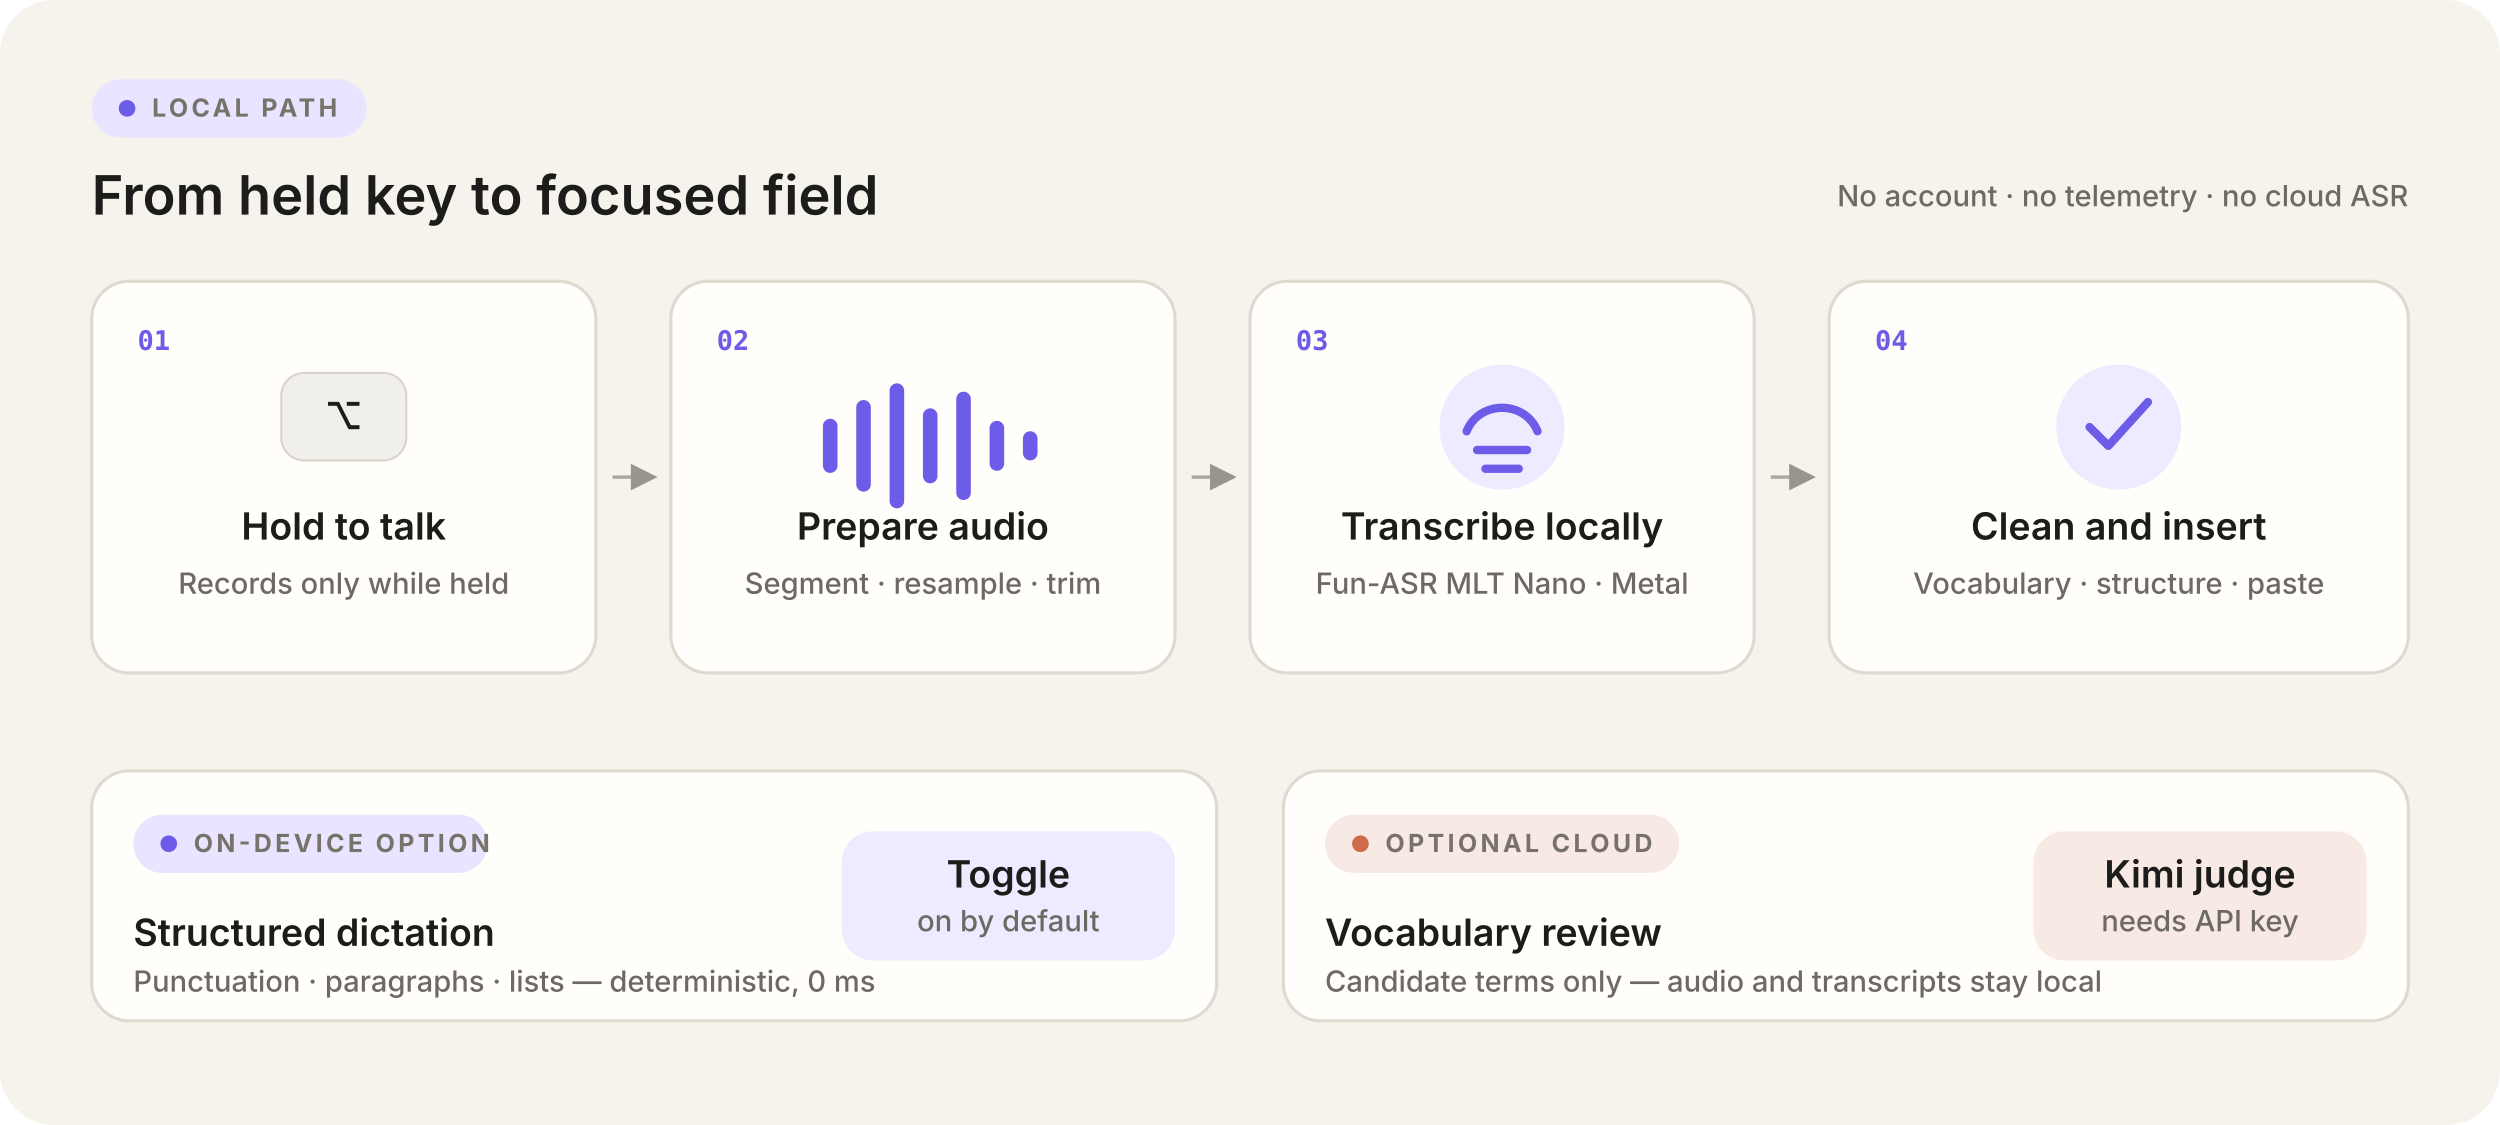
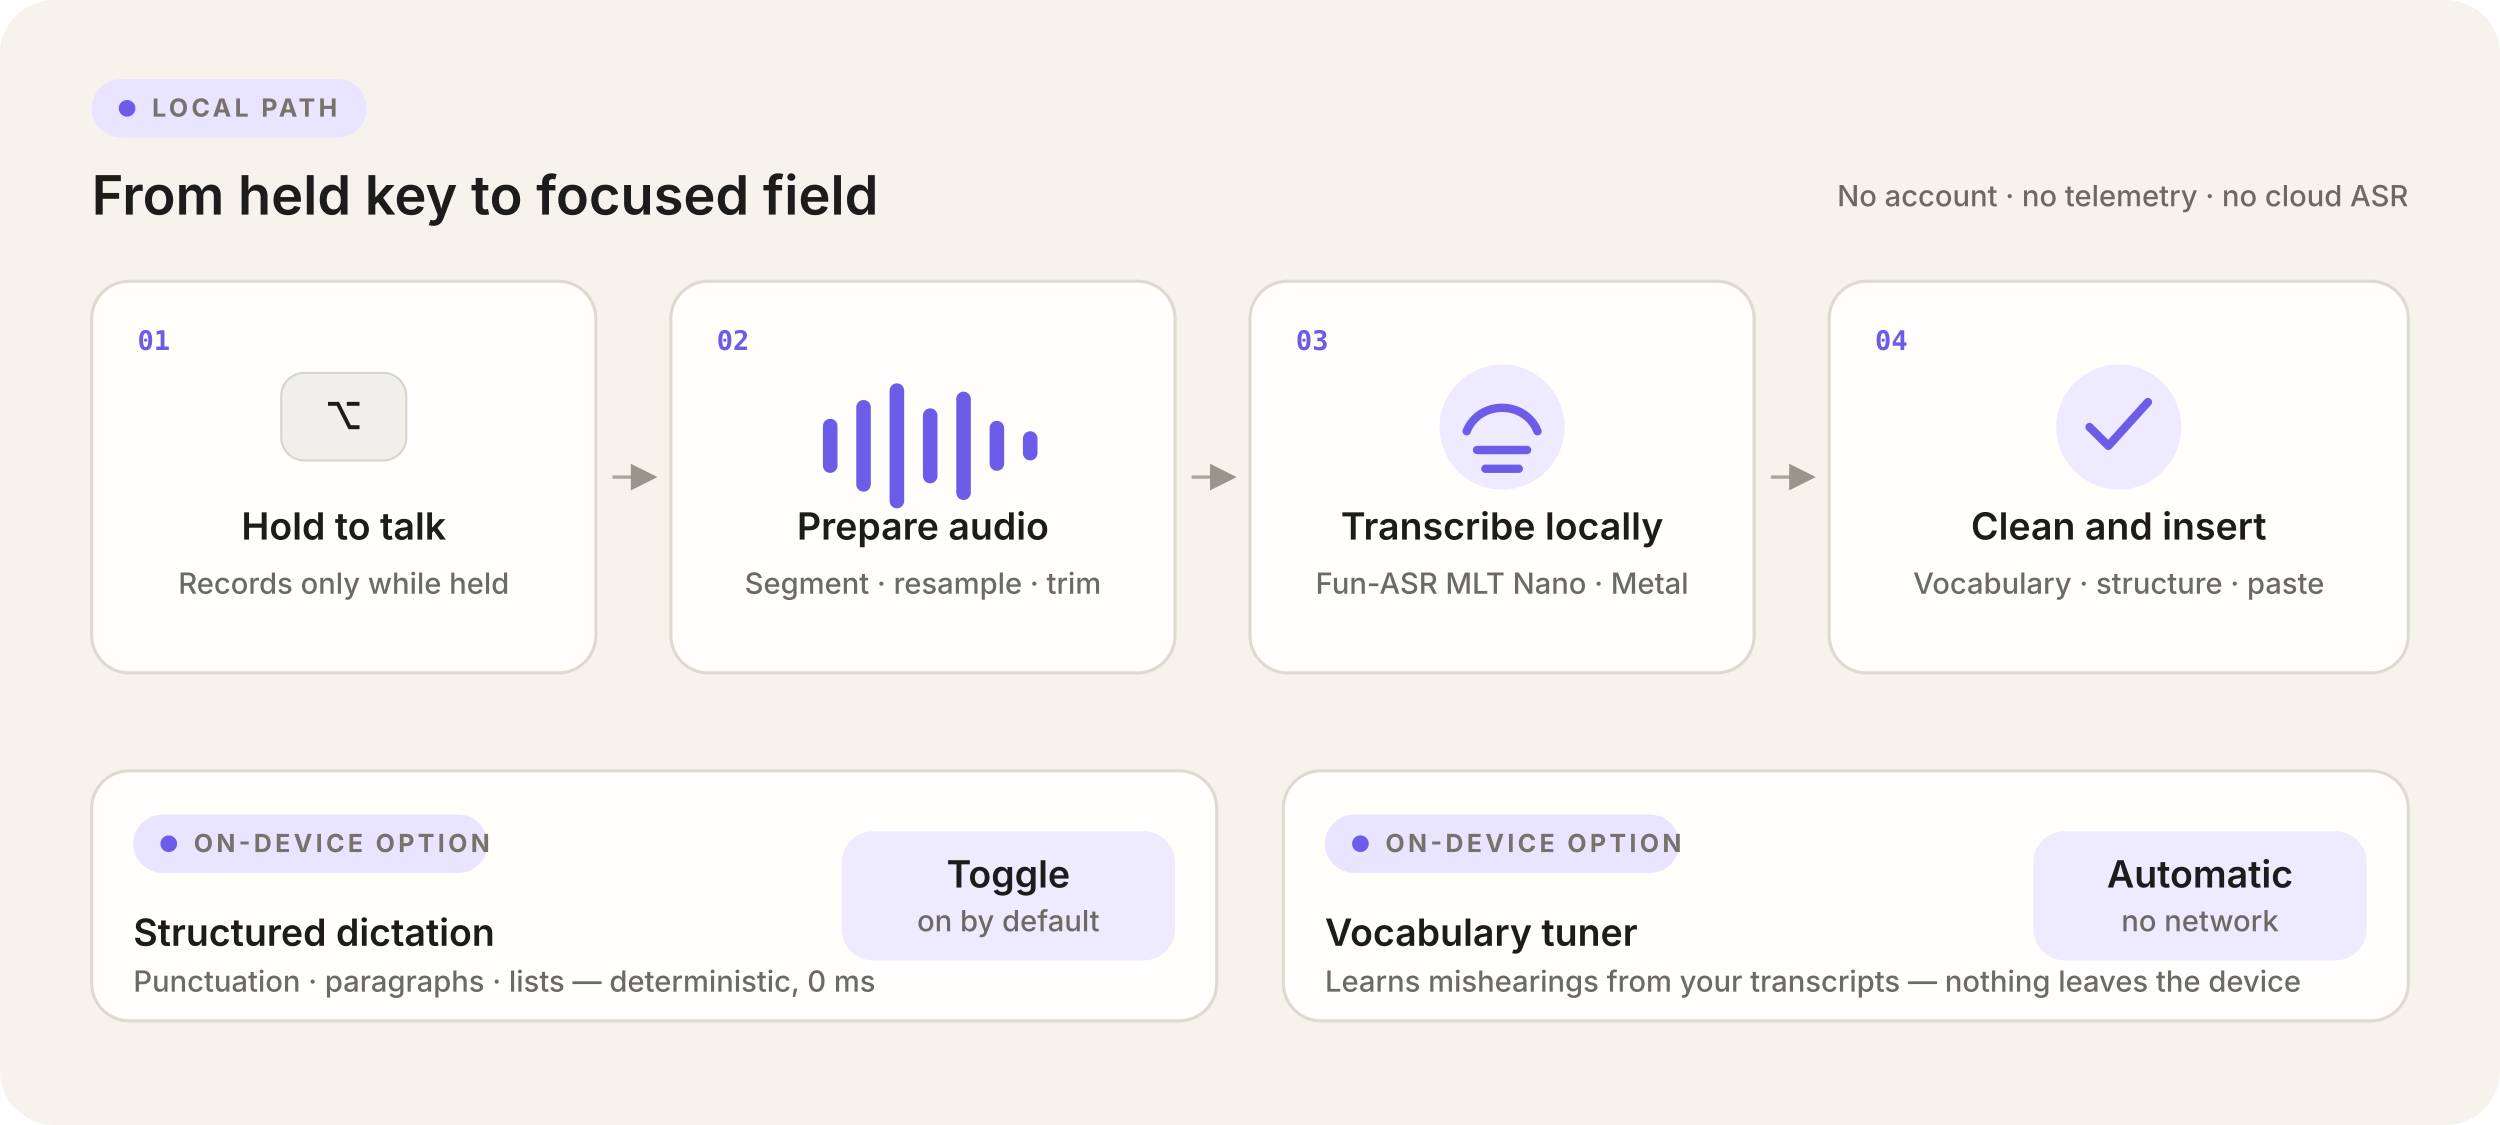
<svg xmlns="http://www.w3.org/2000/svg" width="1200" height="540" viewBox="0 0 1200 540" role="img" aria-labelledby="title desc">
  <defs>
    <marker id="arrow" markerWidth="8" markerHeight="8" refX="7" refY="4" orient="auto">
      <path d="M0 0 8 4 0 8Z" fill="#99958c" />
    </marker>
    <style>
      .title{font:600 26px -apple-system,BlinkMacSystemFont,"Segoe UI",sans-serif;fill:#1c1c1a}
      .label{font:600 18px -apple-system,BlinkMacSystemFont,"Segoe UI",sans-serif;fill:#1c1c1a}
      .small{font:450 14px -apple-system,BlinkMacSystemFont,"Segoe UI",sans-serif;fill:#6d6a63}
      .eyebrow{font:650 12px -apple-system,BlinkMacSystemFont,"Segoe UI",sans-serif;letter-spacing:1.6px;fill:#77736a}
      .number{font:600 13px ui-monospace,SFMono-Regular,Menlo,monospace;fill:#6d5ce7}
      .card{fill:#fffefa;stroke:#dedad0;stroke-width:1.5}
      .line{stroke:#aaa69d;stroke-width:1.6;fill:none;marker-end:url(#arrow)}
    </style>
  </defs>
  <rect width="1200" height="540" rx="26" fill="#f6f3ec" />
  <rect x="44" y="38" width="132" height="28" rx="14" fill="#e9e4ff" />
  <circle cx="61" cy="52" r="4" fill="#6d5ce7" />
  <text x="73" y="56" class="eyebrow" fill="#5949c7">LOCAL PATH</text>
  <text x="44" y="103" class="title">From held key to focused field</text>
  <text x="1156" y="99" text-anchor="end" class="small">No account · no telemetry · no cloud ASR</text>
  <g transform="translate(44 135)">
    <rect class="card" width="242" height="188" rx="18" />
    <text x="22" y="33" class="number">01</text>
    <rect x="91" y="44" width="60" height="42" rx="11" fill="#f1efe9" stroke="#d8d4ca" />
    <text x="121" y="71" text-anchor="middle" class="label">⌥</text>
    <text x="121" y="124" text-anchor="middle" class="label">Hold to talk</text>
    <text x="121" y="150" text-anchor="middle" class="small">Records only while held</text>
  </g>
  <path class="line" d="M294 229H314" />
  <g transform="translate(322 135)">
    <rect class="card" width="242" height="188" rx="18" />
    <text x="22" y="33" class="number">02</text>
    <g transform="translate(73 49)" fill="#6d5ce7">
      <rect x="0" y="17" width="7" height="26" rx="3.5" />
      <rect x="16" y="8" width="7" height="44" rx="3.5" />
      <rect x="32" y="0" width="7" height="60" rx="3.5" />
      <rect x="48" y="12" width="7" height="36" rx="3.5" />
      <rect x="64" y="4" width="7" height="52" rx="3.5" />
      <rect x="80" y="18" width="7" height="24" rx="3.5" />
      <rect x="96" y="23" width="7" height="14" rx="3.5" />
    </g>
    <text x="121" y="124" text-anchor="middle" class="label">Prepare audio</text>
    <text x="121" y="150" text-anchor="middle" class="small">Segment · resample · trim</text>
  </g>
  <path class="line" d="M572 229H592" />
  <g transform="translate(600 135)">
    <rect class="card" width="242" height="188" rx="18" />
    <text x="22" y="33" class="number">03</text>
    <circle cx="121" cy="70" r="30" fill="#eeeaff" />
    <path d="M104 72c6-15 28-15 34 0M109 81h24M113 90h16" fill="none" stroke="#6d5ce7" stroke-width="4" stroke-linecap="round" />
    <text x="121" y="124" text-anchor="middle" class="label">Transcribe locally</text>
    <text x="121" y="150" text-anchor="middle" class="small">Fun-ASR MLT Nano · Metal</text>
  </g>
  <path class="line" d="M850 229H870" />
  <g transform="translate(878 135)">
    <rect class="card" width="278" height="188" rx="18" />
    <text x="22" y="33" class="number">04</text>
    <circle cx="139" cy="70" r="30" fill="#eeeaff" />
    <path d="M125 70l9 9 19-21" fill="none" stroke="#6d5ce7" stroke-width="4" stroke-linecap="round" stroke-linejoin="round" />
    <text x="139" y="124" text-anchor="middle" class="label">Clean and insert</text>
    <text x="139" y="150" text-anchor="middle" class="small">Vocabulary · structure · paste</text>
  </g>
  <rect x="44" y="370" width="540" height="120" rx="18" fill="#fffefa" stroke="#dedad0" stroke-width="1.5" />
  <rect x="64" y="391" width="170" height="28" rx="14" fill="#e9e4ff" />
  <circle cx="81" cy="405" r="4" fill="#6d5ce7" />
  <text x="93" y="409" class="eyebrow" fill="#5949c7">ON-DEVICE OPTION</text>
  <text x="64" y="454" class="label">Structured dictation</text>
  <text x="64" y="476" class="small">Punctuation · paragraphs · lists — deterministic, 0 ms</text>
  <rect x="404" y="399" width="160" height="62" rx="15" fill="#eeeaff" />
  <text x="484" y="426" text-anchor="middle" class="label">Toggle</text>
  <text x="484" y="447" text-anchor="middle" class="small">on by default</text>
  <rect x="616" y="370" width="540" height="120" rx="18" fill="#fffefa" stroke="#dedad0" stroke-width="1.5" />
-   <rect x="636" y="391" width="170" height="28" rx="14" fill="#f7e9e3" />
-   <circle cx="653" cy="405" r="4" fill="#cf6b4c" />
-   <text x="665" y="409" class="eyebrow" fill="#a84e35">OPTIONAL CLOUD</text>
-   <text x="636" y="454" class="label">Vocabulary review</text>
-   <text x="636" y="476" class="small">Candidate terms only — audio and transcripts stay local</text>
-   <rect x="976" y="399" width="160" height="62" rx="15" fill="#f7e9e3" />
-   <text x="1056" y="426" text-anchor="middle" class="label">Kimi judge</text>
-   <text x="1056" y="447" text-anchor="middle" class="small">needs API key</text>
+   <rect x="636" y="391" width="170" height="28" rx="14" fill="#e9e4ff" />
+   <circle cx="653" cy="405" r="4" fill="#6d5ce7" />
+   <text x="665" y="409" class="eyebrow" fill="#5949c7">ON-DEVICE OPTION</text>
+   <text x="636" y="454" class="label">Vocabulary tuner</text>
+   <text x="636" y="476" class="small">Learns mishearings from your transcripts — nothing leaves the device</text>
+   <rect x="976" y="399" width="160" height="62" rx="15" fill="#eeeaff" />
+   <text x="1056" y="426" text-anchor="middle" class="label">Automatic</text>
+   <text x="1056" y="447" text-anchor="middle" class="small">no network</text>
</svg>
